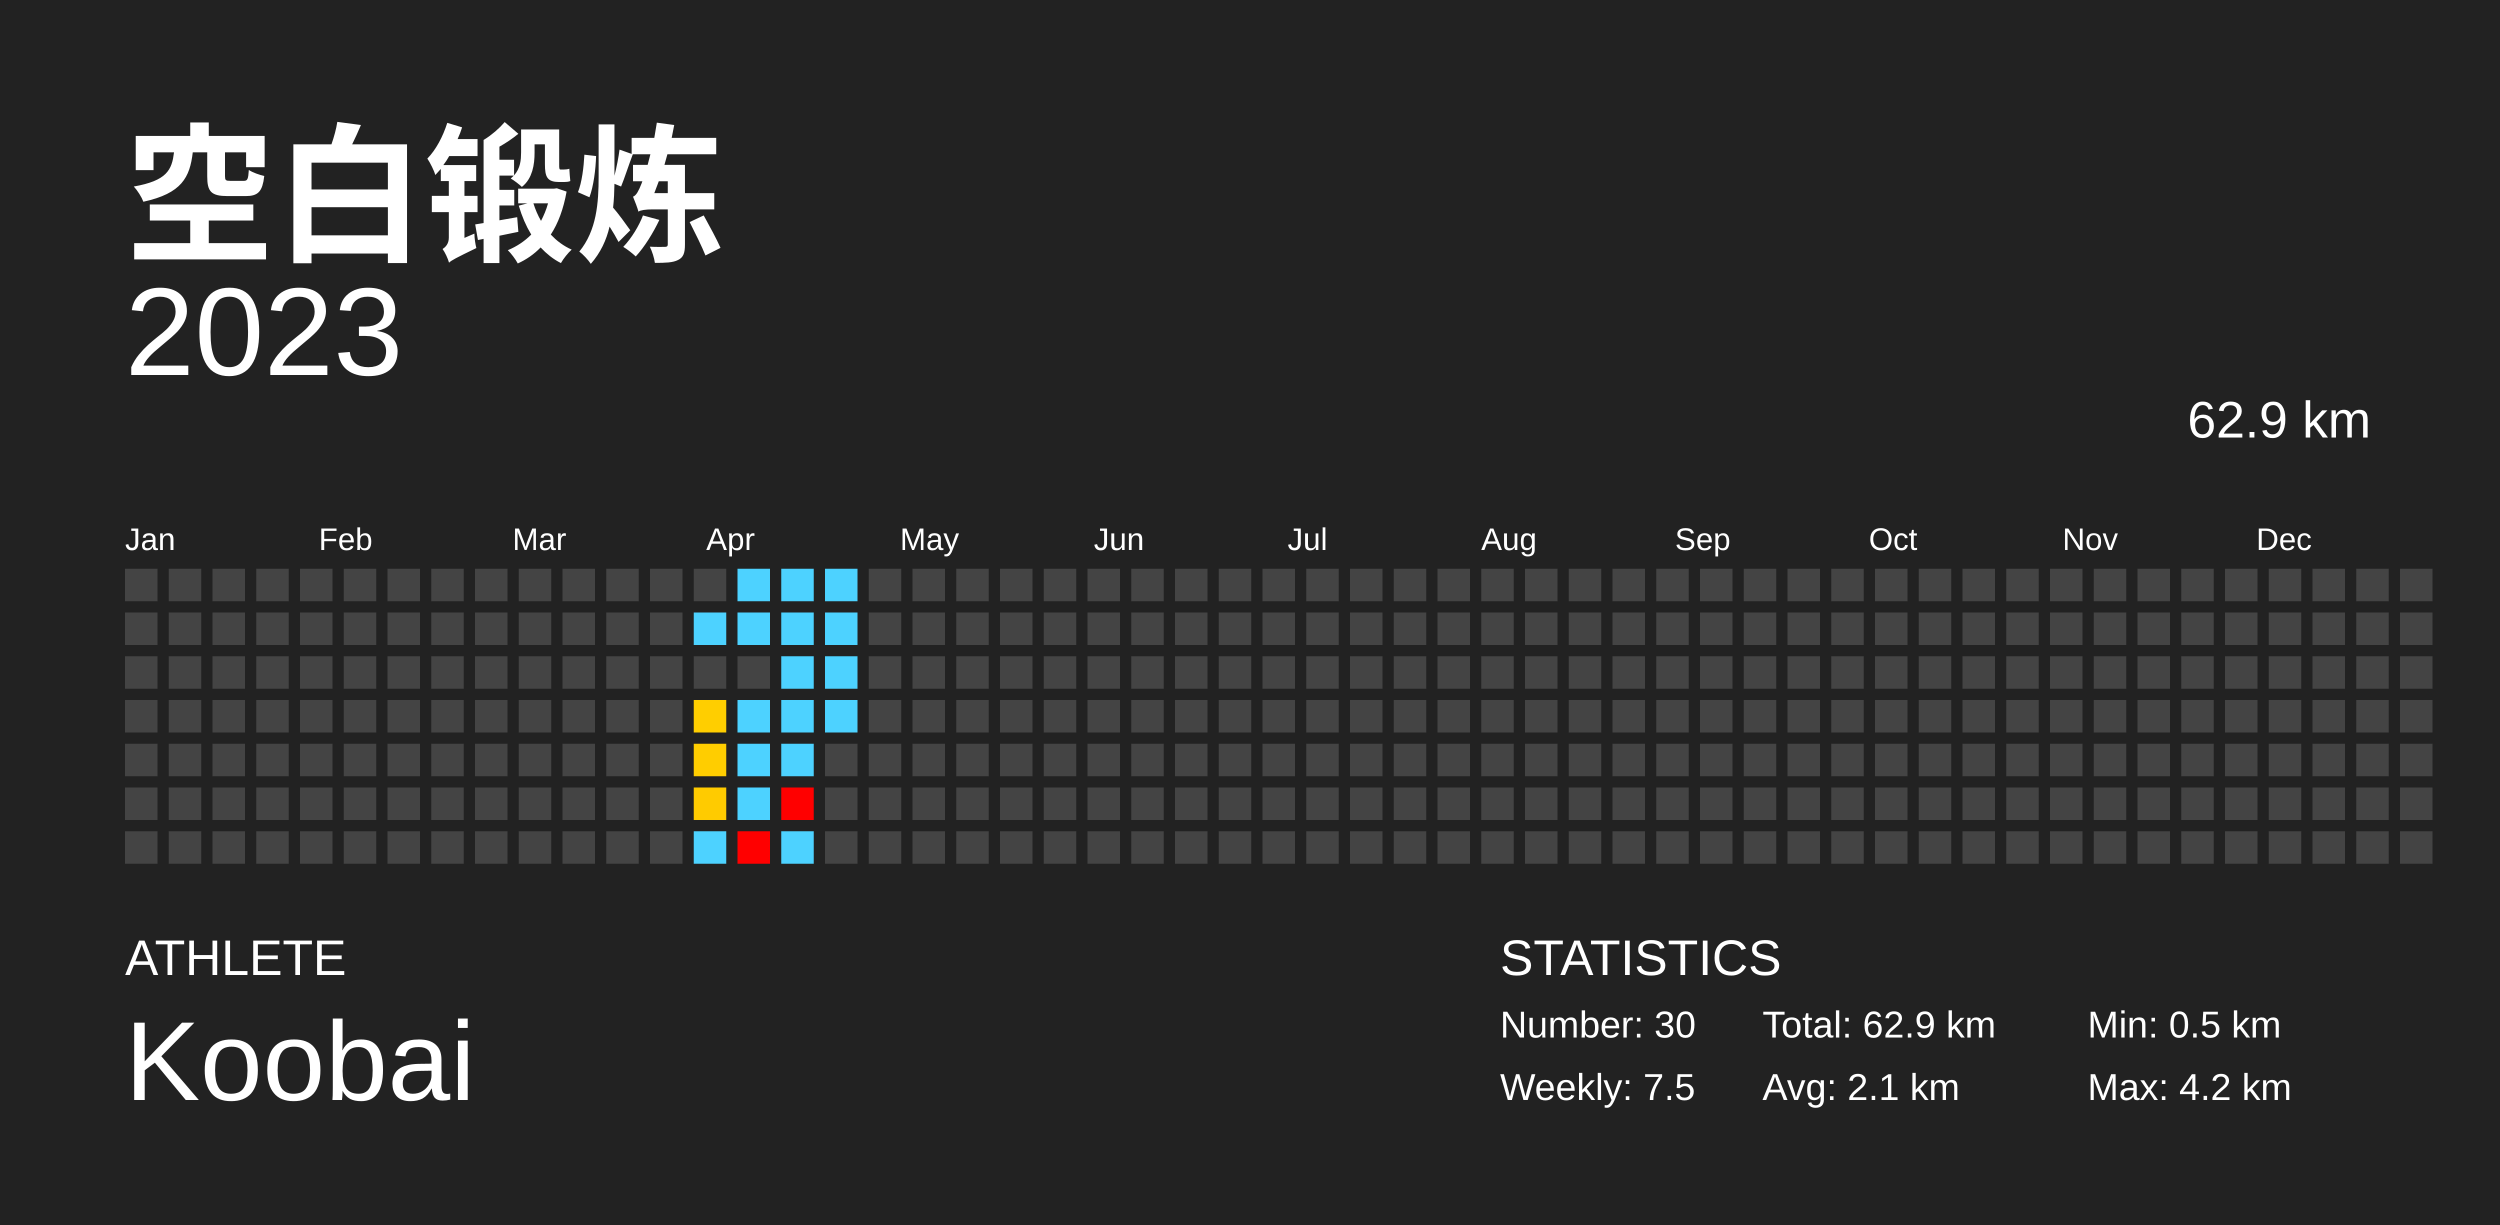
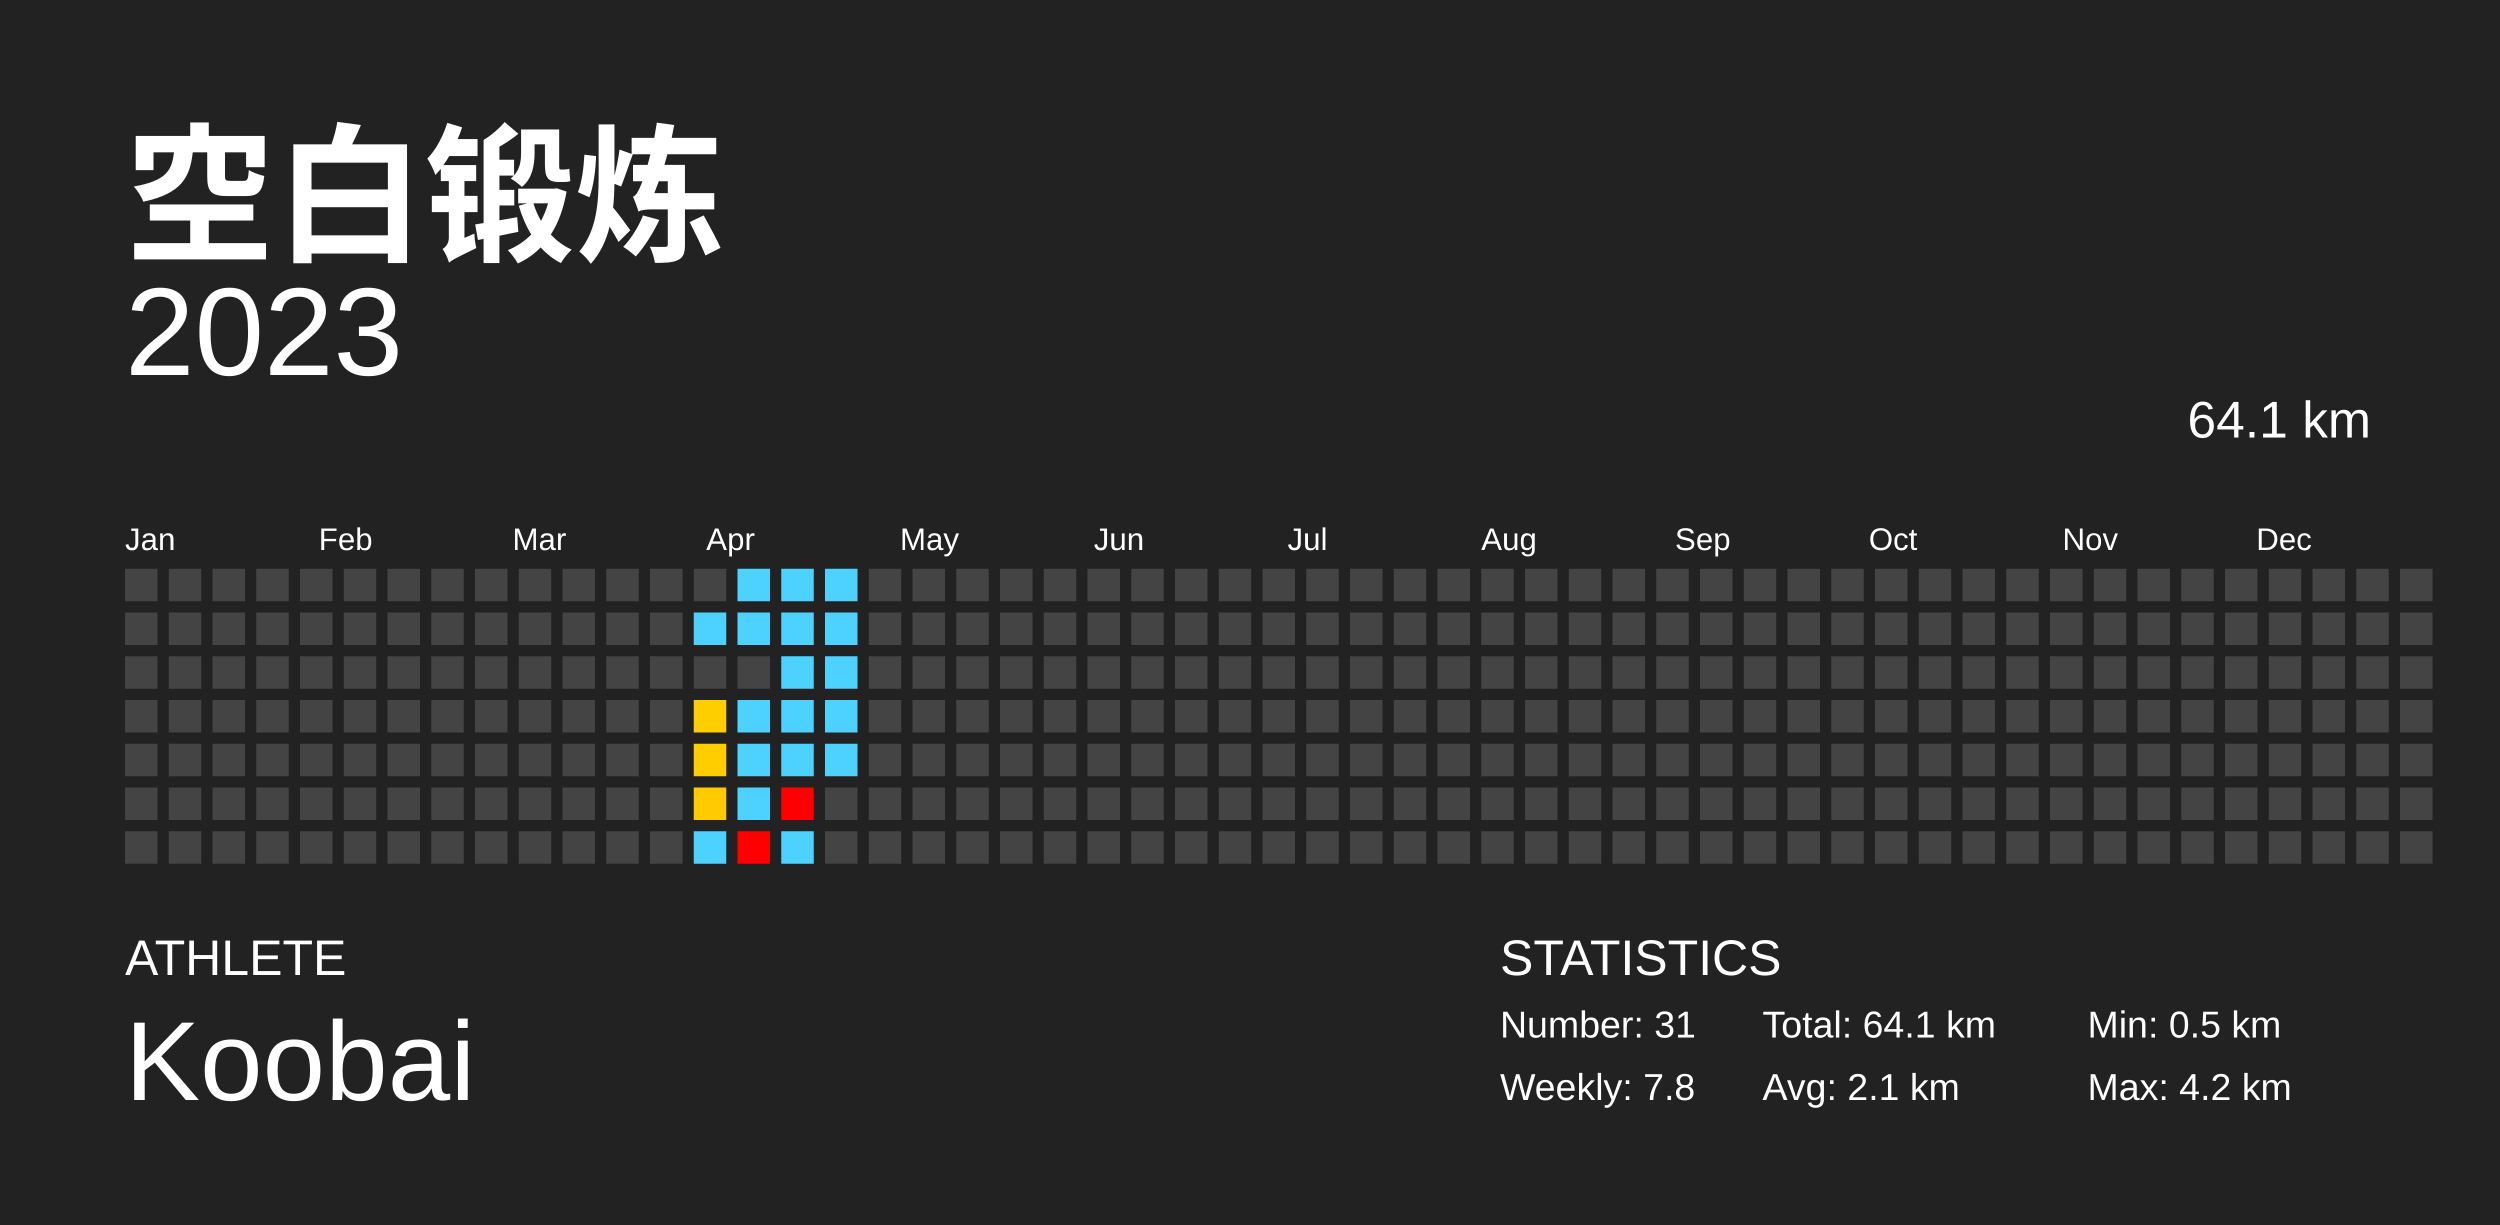
<svg xmlns="http://www.w3.org/2000/svg" baseProfile="full" height="98mm" version="1.1" viewBox="0,0,200,98" width="200mm">
  <defs />
  <rect fill="#222222" height="98" width="200" x="0" y="0" />
  <text fill="#FFFFFF" style="font-size:12px; font-family:Arial; font-weight:bold;" x="10" y="20">空白锻炼</text>
  <text fill="#FFFFFF" style="font-size:4px; font-family:Arial" x="10" y="78">ATHLETE</text>
  <text fill="#FFFFFF" style="font-size:9px; font-family:Arial" x="10" y="88">Koobai</text>
  <text fill="#FFFFFF" style="font-size:4px; font-family:Arial" x="120" y="78">STATISTICS</text>
-   <text fill="#FFFFFF" style="font-size:3px; font-family:Arial" x="120" y="83">Number: 30</text>
-   <text fill="#FFFFFF" style="font-size:3px; font-family:Arial" x="120" y="88">Weekly: 7.5</text>
-   <text fill="#FFFFFF" style="font-size:3px; font-family:Arial" x="141" y="83">Total: 62.9 km</text>
+   <text fill="#FFFFFF" style="font-size:3px; font-family:Arial" x="120" y="83">Number: 31</text>
+   <text fill="#FFFFFF" style="font-size:3px; font-family:Arial" x="120" y="88">Weekly: 7.8</text>
+   <text fill="#FFFFFF" style="font-size:3px; font-family:Arial" x="141" y="83">Total: 64.1 km</text>
  <text fill="#FFFFFF" style="font-size:3px; font-family:Arial" x="141" y="88">Avg: 2.1 km</text>
  <text fill="#FFFFFF" style="font-size:3px; font-family:Arial" x="167" y="83">Min: 0.5 km</text>
  <text fill="#FFFFFF" style="font-size:3px; font-family:Arial" x="167" y="88">Max: 4.2 km</text>
  <text alignment-baseline="hanging" fill="#FFFFFF" style="font-size:10.0px; font-family:Arial;" x="10" y="30">2023</text>
-   <text alignment-baseline="hanging" fill="#FFFFFF" style="font-size:4.125px; font-family:Arial;" x="175" y="35">62.9 km</text>
+   <text alignment-baseline="hanging" fill="#FFFFFF" style="font-size:4.125px; font-family:Arial;" x="175" y="35">64.1 km</text>
  <text fill="#FFFFFF" style="font-size:2.5px; font-family:Arial" x="10.0" y="44">Jan</text>
  <text fill="#FFFFFF" style="font-size:2.5px; font-family:Arial" x="25.5" y="44">Feb</text>
  <text fill="#FFFFFF" style="font-size:2.5px; font-family:Arial" x="41.0" y="44">Mar</text>
  <text fill="#FFFFFF" style="font-size:2.5px; font-family:Arial" x="56.5" y="44">Apr</text>
  <text fill="#FFFFFF" style="font-size:2.5px; font-family:Arial" x="72.0" y="44">May</text>
  <text fill="#FFFFFF" style="font-size:2.5px; font-family:Arial" x="87.5" y="44">Jun</text>
  <text fill="#FFFFFF" style="font-size:2.5px; font-family:Arial" x="103.0" y="44">Jul</text>
  <text fill="#FFFFFF" style="font-size:2.5px; font-family:Arial" x="118.5" y="44">Aug</text>
  <text fill="#FFFFFF" style="font-size:2.5px; font-family:Arial" x="134.0" y="44">Sep</text>
  <text fill="#FFFFFF" style="font-size:2.5px; font-family:Arial" x="149.5" y="44">Oct</text>
  <text fill="#FFFFFF" style="font-size:2.5px; font-family:Arial" x="165.0" y="44">Nov</text>
  <text fill="#FFFFFF" style="font-size:2.5px; font-family:Arial" x="180.5" y="44">Dec</text>
  <rect fill="#444444" height="2.6" width="2.6" x="10.0" y="45.5" />
  <rect fill="#444444" height="2.6" width="2.6" x="10.0" y="49.0" />
  <rect fill="#444444" height="2.6" width="2.6" x="10.0" y="52.5" />
  <rect fill="#444444" height="2.6" width="2.6" x="10.0" y="56.0" />
  <rect fill="#444444" height="2.6" width="2.6" x="10.0" y="59.5" />
  <rect fill="#444444" height="2.6" width="2.6" x="10.0" y="63.0" />
  <rect fill="#444444" height="2.6" width="2.6" x="10.0" y="66.5" />
  <rect fill="#444444" height="2.6" width="2.6" x="13.5" y="45.5" />
  <rect fill="#444444" height="2.6" width="2.6" x="13.5" y="49.0" />
  <rect fill="#444444" height="2.6" width="2.6" x="13.5" y="52.5" />
  <rect fill="#444444" height="2.6" width="2.6" x="13.5" y="56.0" />
  <rect fill="#444444" height="2.6" width="2.6" x="13.5" y="59.5" />
  <rect fill="#444444" height="2.6" width="2.6" x="13.5" y="63.0" />
  <rect fill="#444444" height="2.6" width="2.6" x="13.5" y="66.5" />
  <rect fill="#444444" height="2.6" width="2.6" x="17.0" y="45.5" />
  <rect fill="#444444" height="2.6" width="2.6" x="17.0" y="49.0" />
  <rect fill="#444444" height="2.6" width="2.6" x="17.0" y="52.5" />
  <rect fill="#444444" height="2.6" width="2.6" x="17.0" y="56.0" />
  <rect fill="#444444" height="2.6" width="2.6" x="17.0" y="59.5" />
  <rect fill="#444444" height="2.6" width="2.6" x="17.0" y="63.0" />
  <rect fill="#444444" height="2.6" width="2.6" x="17.0" y="66.5" />
  <rect fill="#444444" height="2.6" width="2.6" x="20.5" y="45.5" />
  <rect fill="#444444" height="2.6" width="2.6" x="20.5" y="49.0" />
  <rect fill="#444444" height="2.6" width="2.6" x="20.5" y="52.5" />
  <rect fill="#444444" height="2.6" width="2.6" x="20.5" y="56.0" />
  <rect fill="#444444" height="2.6" width="2.6" x="20.5" y="59.5" />
  <rect fill="#444444" height="2.6" width="2.6" x="20.5" y="63.0" />
  <rect fill="#444444" height="2.6" width="2.6" x="20.5" y="66.5" />
  <rect fill="#444444" height="2.6" width="2.6" x="24.0" y="45.5" />
  <rect fill="#444444" height="2.6" width="2.6" x="24.0" y="49.0" />
  <rect fill="#444444" height="2.6" width="2.6" x="24.0" y="52.5" />
  <rect fill="#444444" height="2.6" width="2.6" x="24.0" y="56.0" />
  <rect fill="#444444" height="2.6" width="2.6" x="24.0" y="59.5" />
  <rect fill="#444444" height="2.6" width="2.6" x="24.0" y="63.0" />
  <rect fill="#444444" height="2.6" width="2.6" x="24.0" y="66.5" />
  <rect fill="#444444" height="2.6" width="2.6" x="27.5" y="45.5" />
  <rect fill="#444444" height="2.6" width="2.6" x="27.5" y="49.0" />
  <rect fill="#444444" height="2.6" width="2.6" x="27.5" y="52.5" />
  <rect fill="#444444" height="2.6" width="2.6" x="27.5" y="56.0" />
  <rect fill="#444444" height="2.6" width="2.6" x="27.5" y="59.5" />
  <rect fill="#444444" height="2.6" width="2.6" x="27.5" y="63.0" />
  <rect fill="#444444" height="2.6" width="2.6" x="27.5" y="66.5" />
  <rect fill="#444444" height="2.6" width="2.6" x="31.0" y="45.5" />
  <rect fill="#444444" height="2.6" width="2.6" x="31.0" y="49.0" />
  <rect fill="#444444" height="2.6" width="2.6" x="31.0" y="52.5" />
  <rect fill="#444444" height="2.6" width="2.6" x="31.0" y="56.0" />
  <rect fill="#444444" height="2.6" width="2.6" x="31.0" y="59.5" />
  <rect fill="#444444" height="2.6" width="2.6" x="31.0" y="63.0" />
  <rect fill="#444444" height="2.6" width="2.6" x="31.0" y="66.5" />
  <rect fill="#444444" height="2.6" width="2.6" x="34.5" y="45.5" />
  <rect fill="#444444" height="2.6" width="2.6" x="34.5" y="49.0" />
  <rect fill="#444444" height="2.6" width="2.6" x="34.5" y="52.5" />
  <rect fill="#444444" height="2.6" width="2.6" x="34.5" y="56.0" />
  <rect fill="#444444" height="2.6" width="2.6" x="34.5" y="59.5" />
  <rect fill="#444444" height="2.6" width="2.6" x="34.5" y="63.0" />
  <rect fill="#444444" height="2.6" width="2.6" x="34.5" y="66.5" />
  <rect fill="#444444" height="2.6" width="2.6" x="38.0" y="45.5" />
  <rect fill="#444444" height="2.6" width="2.6" x="38.0" y="49.0" />
  <rect fill="#444444" height="2.6" width="2.6" x="38.0" y="52.5" />
  <rect fill="#444444" height="2.6" width="2.6" x="38.0" y="56.0" />
  <rect fill="#444444" height="2.6" width="2.6" x="38.0" y="59.5" />
  <rect fill="#444444" height="2.6" width="2.6" x="38.0" y="63.0" />
  <rect fill="#444444" height="2.6" width="2.6" x="38.0" y="66.5" />
  <rect fill="#444444" height="2.6" width="2.6" x="41.5" y="45.5" />
  <rect fill="#444444" height="2.6" width="2.6" x="41.5" y="49.0" />
  <rect fill="#444444" height="2.6" width="2.6" x="41.5" y="52.5" />
  <rect fill="#444444" height="2.6" width="2.6" x="41.5" y="56.0" />
  <rect fill="#444444" height="2.6" width="2.6" x="41.5" y="59.5" />
  <rect fill="#444444" height="2.6" width="2.6" x="41.5" y="63.0" />
  <rect fill="#444444" height="2.6" width="2.6" x="41.5" y="66.5" />
  <rect fill="#444444" height="2.6" width="2.6" x="45.0" y="45.5" />
  <rect fill="#444444" height="2.6" width="2.6" x="45.0" y="49.0" />
  <rect fill="#444444" height="2.6" width="2.6" x="45.0" y="52.5" />
  <rect fill="#444444" height="2.6" width="2.6" x="45.0" y="56.0" />
  <rect fill="#444444" height="2.6" width="2.6" x="45.0" y="59.5" />
  <rect fill="#444444" height="2.6" width="2.6" x="45.0" y="63.0" />
  <rect fill="#444444" height="2.6" width="2.6" x="45.0" y="66.5" />
  <rect fill="#444444" height="2.6" width="2.6" x="48.5" y="45.5" />
  <rect fill="#444444" height="2.6" width="2.6" x="48.5" y="49.0" />
  <rect fill="#444444" height="2.6" width="2.6" x="48.5" y="52.5" />
  <rect fill="#444444" height="2.6" width="2.6" x="48.5" y="56.0" />
  <rect fill="#444444" height="2.6" width="2.6" x="48.5" y="59.5" />
  <rect fill="#444444" height="2.6" width="2.6" x="48.5" y="63.0" />
  <rect fill="#444444" height="2.6" width="2.6" x="48.5" y="66.5" />
  <rect fill="#444444" height="2.6" width="2.6" x="52.0" y="45.5" />
  <rect fill="#444444" height="2.6" width="2.6" x="52.0" y="49.0" />
  <rect fill="#444444" height="2.6" width="2.6" x="52.0" y="52.5" />
  <rect fill="#444444" height="2.6" width="2.6" x="52.0" y="56.0" />
  <rect fill="#444444" height="2.6" width="2.6" x="52.0" y="59.5" />
  <rect fill="#444444" height="2.6" width="2.6" x="52.0" y="63.0" />
  <rect fill="#444444" height="2.6" width="2.6" x="52.0" y="66.5" />
  <rect fill="#444444" height="2.6" width="2.6" x="55.5" y="45.5" />
  <rect fill="#4dd2ff" height="2.6" width="2.6" x="55.5" y="49.0" />
  <rect fill="#444444" height="2.6" width="2.6" x="55.5" y="52.5" />
  <rect fill="#ffce00" height="2.6" width="2.6" x="55.5" y="56.0" />
  <rect fill="#ffcd00" height="2.6" width="2.6" x="55.5" y="59.5" />
  <rect fill="#ffcb00" height="2.6" width="2.6" x="55.5" y="63.0" />
  <rect fill="#4dd2ff" height="2.6" width="2.6" x="55.5" y="66.5" />
  <rect fill="#4dd2ff" height="2.6" width="2.6" x="59.0" y="45.5" />
  <rect fill="#4dd2ff" height="2.6" width="2.6" x="59.0" y="49.0" />
  <rect fill="#444444" height="2.6" width="2.6" x="59.0" y="52.5" />
  <rect fill="#4dd2ff" height="2.6" width="2.6" x="59.0" y="56.0" />
  <rect fill="#4dd2ff" height="2.6" width="2.6" x="59.0" y="59.5" />
  <rect fill="#4dd2ff" height="2.6" width="2.6" x="59.0" y="63.0" />
  <rect fill="red" height="2.6" width="2.6" x="59.0" y="66.5" />
  <rect fill="#4dd2ff" height="2.6" width="2.6" x="62.5" y="45.5" />
  <rect fill="#4dd2ff" height="2.6" width="2.6" x="62.5" y="49.0" />
  <rect fill="#4dd2ff" height="2.6" width="2.6" x="62.5" y="52.5" />
  <rect fill="#4dd2ff" height="2.6" width="2.6" x="62.5" y="56.0" />
  <rect fill="#4dd2ff" height="2.6" width="2.6" x="62.5" y="59.5" />
  <rect fill="red" height="2.6" width="2.6" x="62.5" y="63.0" />
  <rect fill="#4dd2ff" height="2.6" width="2.6" x="62.5" y="66.5" />
  <rect fill="#4dd2ff" height="2.6" width="2.6" x="66.0" y="45.5" />
  <rect fill="#4dd2ff" height="2.6" width="2.6" x="66.0" y="49.0" />
  <rect fill="#4dd2ff" height="2.6" width="2.6" x="66.0" y="52.5" />
  <rect fill="#4dd2ff" height="2.6" width="2.6" x="66.0" y="56.0" />
-   <rect fill="#444444" height="2.6" width="2.6" x="66.0" y="59.5" />
+   <rect fill="#4dd2ff" height="2.6" width="2.6" x="66.0" y="59.5" />
  <rect fill="#444444" height="2.6" width="2.6" x="66.0" y="63.0" />
  <rect fill="#444444" height="2.6" width="2.6" x="66.0" y="66.5" />
  <rect fill="#444444" height="2.6" width="2.6" x="69.5" y="45.5" />
  <rect fill="#444444" height="2.6" width="2.6" x="69.5" y="49.0" />
  <rect fill="#444444" height="2.6" width="2.6" x="69.5" y="52.5" />
  <rect fill="#444444" height="2.6" width="2.6" x="69.5" y="56.0" />
  <rect fill="#444444" height="2.6" width="2.6" x="69.5" y="59.5" />
  <rect fill="#444444" height="2.6" width="2.6" x="69.5" y="63.0" />
  <rect fill="#444444" height="2.6" width="2.6" x="69.5" y="66.5" />
  <rect fill="#444444" height="2.6" width="2.6" x="73.0" y="45.5" />
  <rect fill="#444444" height="2.6" width="2.6" x="73.0" y="49.0" />
  <rect fill="#444444" height="2.6" width="2.6" x="73.0" y="52.5" />
  <rect fill="#444444" height="2.6" width="2.6" x="73.0" y="56.0" />
  <rect fill="#444444" height="2.6" width="2.6" x="73.0" y="59.5" />
  <rect fill="#444444" height="2.6" width="2.6" x="73.0" y="63.0" />
  <rect fill="#444444" height="2.6" width="2.6" x="73.0" y="66.5" />
  <rect fill="#444444" height="2.6" width="2.6" x="76.5" y="45.5" />
  <rect fill="#444444" height="2.6" width="2.6" x="76.5" y="49.0" />
  <rect fill="#444444" height="2.6" width="2.6" x="76.5" y="52.5" />
  <rect fill="#444444" height="2.6" width="2.6" x="76.5" y="56.0" />
  <rect fill="#444444" height="2.6" width="2.6" x="76.5" y="59.5" />
  <rect fill="#444444" height="2.6" width="2.6" x="76.5" y="63.0" />
  <rect fill="#444444" height="2.6" width="2.6" x="76.5" y="66.5" />
  <rect fill="#444444" height="2.6" width="2.6" x="80.0" y="45.5" />
  <rect fill="#444444" height="2.6" width="2.6" x="80.0" y="49.0" />
  <rect fill="#444444" height="2.6" width="2.6" x="80.0" y="52.5" />
  <rect fill="#444444" height="2.6" width="2.6" x="80.0" y="56.0" />
  <rect fill="#444444" height="2.6" width="2.6" x="80.0" y="59.5" />
  <rect fill="#444444" height="2.6" width="2.6" x="80.0" y="63.0" />
  <rect fill="#444444" height="2.6" width="2.6" x="80.0" y="66.5" />
  <rect fill="#444444" height="2.6" width="2.6" x="83.5" y="45.5" />
  <rect fill="#444444" height="2.6" width="2.6" x="83.5" y="49.0" />
  <rect fill="#444444" height="2.6" width="2.6" x="83.5" y="52.5" />
  <rect fill="#444444" height="2.6" width="2.6" x="83.5" y="56.0" />
  <rect fill="#444444" height="2.6" width="2.6" x="83.5" y="59.5" />
  <rect fill="#444444" height="2.6" width="2.6" x="83.5" y="63.0" />
  <rect fill="#444444" height="2.6" width="2.6" x="83.5" y="66.5" />
  <rect fill="#444444" height="2.6" width="2.6" x="87.0" y="45.5" />
  <rect fill="#444444" height="2.6" width="2.6" x="87.0" y="49.0" />
  <rect fill="#444444" height="2.6" width="2.6" x="87.0" y="52.5" />
  <rect fill="#444444" height="2.6" width="2.6" x="87.0" y="56.0" />
  <rect fill="#444444" height="2.6" width="2.6" x="87.0" y="59.5" />
  <rect fill="#444444" height="2.6" width="2.6" x="87.0" y="63.0" />
  <rect fill="#444444" height="2.6" width="2.6" x="87.0" y="66.5" />
  <rect fill="#444444" height="2.6" width="2.6" x="90.5" y="45.5" />
  <rect fill="#444444" height="2.6" width="2.6" x="90.5" y="49.0" />
  <rect fill="#444444" height="2.6" width="2.6" x="90.5" y="52.5" />
  <rect fill="#444444" height="2.6" width="2.6" x="90.5" y="56.0" />
  <rect fill="#444444" height="2.6" width="2.6" x="90.5" y="59.5" />
  <rect fill="#444444" height="2.6" width="2.6" x="90.5" y="63.0" />
  <rect fill="#444444" height="2.6" width="2.6" x="90.5" y="66.5" />
  <rect fill="#444444" height="2.6" width="2.6" x="94.0" y="45.5" />
  <rect fill="#444444" height="2.6" width="2.6" x="94.0" y="49.0" />
  <rect fill="#444444" height="2.6" width="2.6" x="94.0" y="52.5" />
  <rect fill="#444444" height="2.6" width="2.6" x="94.0" y="56.0" />
  <rect fill="#444444" height="2.6" width="2.6" x="94.0" y="59.5" />
  <rect fill="#444444" height="2.6" width="2.6" x="94.0" y="63.0" />
  <rect fill="#444444" height="2.6" width="2.6" x="94.0" y="66.5" />
  <rect fill="#444444" height="2.6" width="2.6" x="97.5" y="45.5" />
  <rect fill="#444444" height="2.6" width="2.6" x="97.5" y="49.0" />
  <rect fill="#444444" height="2.6" width="2.6" x="97.5" y="52.5" />
  <rect fill="#444444" height="2.6" width="2.6" x="97.5" y="56.0" />
  <rect fill="#444444" height="2.6" width="2.6" x="97.5" y="59.5" />
  <rect fill="#444444" height="2.6" width="2.6" x="97.5" y="63.0" />
  <rect fill="#444444" height="2.6" width="2.6" x="97.5" y="66.5" />
  <rect fill="#444444" height="2.6" width="2.6" x="101.0" y="45.5" />
  <rect fill="#444444" height="2.6" width="2.6" x="101.0" y="49.0" />
  <rect fill="#444444" height="2.6" width="2.6" x="101.0" y="52.5" />
  <rect fill="#444444" height="2.6" width="2.6" x="101.0" y="56.0" />
  <rect fill="#444444" height="2.6" width="2.6" x="101.0" y="59.5" />
  <rect fill="#444444" height="2.6" width="2.6" x="101.0" y="63.0" />
  <rect fill="#444444" height="2.6" width="2.6" x="101.0" y="66.5" />
  <rect fill="#444444" height="2.6" width="2.6" x="104.5" y="45.5" />
  <rect fill="#444444" height="2.6" width="2.6" x="104.5" y="49.0" />
  <rect fill="#444444" height="2.6" width="2.6" x="104.5" y="52.5" />
  <rect fill="#444444" height="2.6" width="2.6" x="104.5" y="56.0" />
  <rect fill="#444444" height="2.6" width="2.6" x="104.5" y="59.5" />
  <rect fill="#444444" height="2.6" width="2.6" x="104.5" y="63.0" />
  <rect fill="#444444" height="2.6" width="2.6" x="104.5" y="66.5" />
  <rect fill="#444444" height="2.6" width="2.6" x="108.0" y="45.5" />
  <rect fill="#444444" height="2.6" width="2.6" x="108.0" y="49.0" />
  <rect fill="#444444" height="2.6" width="2.6" x="108.0" y="52.5" />
  <rect fill="#444444" height="2.6" width="2.6" x="108.0" y="56.0" />
  <rect fill="#444444" height="2.6" width="2.6" x="108.0" y="59.5" />
  <rect fill="#444444" height="2.6" width="2.6" x="108.0" y="63.0" />
  <rect fill="#444444" height="2.6" width="2.6" x="108.0" y="66.5" />
  <rect fill="#444444" height="2.6" width="2.6" x="111.5" y="45.5" />
  <rect fill="#444444" height="2.6" width="2.6" x="111.5" y="49.0" />
  <rect fill="#444444" height="2.6" width="2.6" x="111.5" y="52.5" />
  <rect fill="#444444" height="2.6" width="2.6" x="111.5" y="56.0" />
  <rect fill="#444444" height="2.6" width="2.6" x="111.5" y="59.5" />
  <rect fill="#444444" height="2.6" width="2.6" x="111.5" y="63.0" />
  <rect fill="#444444" height="2.6" width="2.6" x="111.5" y="66.5" />
  <rect fill="#444444" height="2.6" width="2.6" x="115.0" y="45.5" />
  <rect fill="#444444" height="2.6" width="2.6" x="115.0" y="49.0" />
  <rect fill="#444444" height="2.6" width="2.6" x="115.0" y="52.5" />
  <rect fill="#444444" height="2.6" width="2.6" x="115.0" y="56.0" />
  <rect fill="#444444" height="2.6" width="2.6" x="115.0" y="59.5" />
  <rect fill="#444444" height="2.6" width="2.6" x="115.0" y="63.0" />
  <rect fill="#444444" height="2.6" width="2.6" x="115.0" y="66.5" />
  <rect fill="#444444" height="2.6" width="2.6" x="118.5" y="45.5" />
  <rect fill="#444444" height="2.6" width="2.6" x="118.5" y="49.0" />
  <rect fill="#444444" height="2.6" width="2.6" x="118.5" y="52.5" />
  <rect fill="#444444" height="2.6" width="2.6" x="118.5" y="56.0" />
  <rect fill="#444444" height="2.6" width="2.6" x="118.5" y="59.5" />
  <rect fill="#444444" height="2.6" width="2.6" x="118.5" y="63.0" />
  <rect fill="#444444" height="2.6" width="2.6" x="118.5" y="66.5" />
  <rect fill="#444444" height="2.6" width="2.6" x="122.0" y="45.5" />
  <rect fill="#444444" height="2.6" width="2.6" x="122.0" y="49.0" />
  <rect fill="#444444" height="2.6" width="2.6" x="122.0" y="52.5" />
  <rect fill="#444444" height="2.6" width="2.6" x="122.0" y="56.0" />
  <rect fill="#444444" height="2.6" width="2.6" x="122.0" y="59.5" />
  <rect fill="#444444" height="2.6" width="2.6" x="122.0" y="63.0" />
  <rect fill="#444444" height="2.6" width="2.6" x="122.0" y="66.5" />
  <rect fill="#444444" height="2.6" width="2.6" x="125.5" y="45.5" />
  <rect fill="#444444" height="2.6" width="2.6" x="125.5" y="49.0" />
  <rect fill="#444444" height="2.6" width="2.6" x="125.5" y="52.5" />
  <rect fill="#444444" height="2.6" width="2.6" x="125.5" y="56.0" />
  <rect fill="#444444" height="2.6" width="2.6" x="125.5" y="59.5" />
  <rect fill="#444444" height="2.6" width="2.6" x="125.5" y="63.0" />
  <rect fill="#444444" height="2.6" width="2.6" x="125.5" y="66.5" />
  <rect fill="#444444" height="2.6" width="2.6" x="129.0" y="45.5" />
  <rect fill="#444444" height="2.6" width="2.6" x="129.0" y="49.0" />
  <rect fill="#444444" height="2.6" width="2.6" x="129.0" y="52.5" />
  <rect fill="#444444" height="2.6" width="2.6" x="129.0" y="56.0" />
  <rect fill="#444444" height="2.6" width="2.6" x="129.0" y="59.5" />
  <rect fill="#444444" height="2.6" width="2.6" x="129.0" y="63.0" />
  <rect fill="#444444" height="2.6" width="2.6" x="129.0" y="66.5" />
  <rect fill="#444444" height="2.6" width="2.6" x="132.5" y="45.5" />
  <rect fill="#444444" height="2.6" width="2.6" x="132.5" y="49.0" />
  <rect fill="#444444" height="2.6" width="2.6" x="132.5" y="52.5" />
  <rect fill="#444444" height="2.6" width="2.6" x="132.5" y="56.0" />
  <rect fill="#444444" height="2.6" width="2.6" x="132.5" y="59.5" />
  <rect fill="#444444" height="2.6" width="2.6" x="132.5" y="63.0" />
  <rect fill="#444444" height="2.6" width="2.6" x="132.5" y="66.5" />
  <rect fill="#444444" height="2.6" width="2.6" x="136.0" y="45.5" />
  <rect fill="#444444" height="2.6" width="2.6" x="136.0" y="49.0" />
  <rect fill="#444444" height="2.6" width="2.6" x="136.0" y="52.5" />
  <rect fill="#444444" height="2.6" width="2.6" x="136.0" y="56.0" />
  <rect fill="#444444" height="2.6" width="2.6" x="136.0" y="59.5" />
  <rect fill="#444444" height="2.6" width="2.6" x="136.0" y="63.0" />
  <rect fill="#444444" height="2.6" width="2.6" x="136.0" y="66.5" />
  <rect fill="#444444" height="2.6" width="2.6" x="139.5" y="45.5" />
  <rect fill="#444444" height="2.6" width="2.6" x="139.5" y="49.0" />
  <rect fill="#444444" height="2.6" width="2.6" x="139.5" y="52.5" />
  <rect fill="#444444" height="2.6" width="2.6" x="139.5" y="56.0" />
  <rect fill="#444444" height="2.6" width="2.6" x="139.5" y="59.5" />
  <rect fill="#444444" height="2.6" width="2.6" x="139.5" y="63.0" />
  <rect fill="#444444" height="2.6" width="2.6" x="139.5" y="66.5" />
  <rect fill="#444444" height="2.6" width="2.6" x="143.0" y="45.5" />
  <rect fill="#444444" height="2.6" width="2.6" x="143.0" y="49.0" />
  <rect fill="#444444" height="2.6" width="2.6" x="143.0" y="52.5" />
  <rect fill="#444444" height="2.6" width="2.6" x="143.0" y="56.0" />
  <rect fill="#444444" height="2.6" width="2.6" x="143.0" y="59.5" />
  <rect fill="#444444" height="2.6" width="2.6" x="143.0" y="63.0" />
  <rect fill="#444444" height="2.6" width="2.6" x="143.0" y="66.5" />
  <rect fill="#444444" height="2.6" width="2.6" x="146.5" y="45.5" />
  <rect fill="#444444" height="2.6" width="2.6" x="146.5" y="49.0" />
  <rect fill="#444444" height="2.6" width="2.6" x="146.5" y="52.5" />
  <rect fill="#444444" height="2.6" width="2.6" x="146.5" y="56.0" />
  <rect fill="#444444" height="2.6" width="2.6" x="146.5" y="59.5" />
  <rect fill="#444444" height="2.6" width="2.6" x="146.5" y="63.0" />
  <rect fill="#444444" height="2.6" width="2.6" x="146.5" y="66.5" />
  <rect fill="#444444" height="2.6" width="2.6" x="150.0" y="45.5" />
  <rect fill="#444444" height="2.6" width="2.6" x="150.0" y="49.0" />
  <rect fill="#444444" height="2.6" width="2.6" x="150.0" y="52.5" />
  <rect fill="#444444" height="2.6" width="2.6" x="150.0" y="56.0" />
  <rect fill="#444444" height="2.6" width="2.6" x="150.0" y="59.5" />
  <rect fill="#444444" height="2.6" width="2.6" x="150.0" y="63.0" />
  <rect fill="#444444" height="2.6" width="2.6" x="150.0" y="66.5" />
  <rect fill="#444444" height="2.6" width="2.6" x="153.5" y="45.5" />
  <rect fill="#444444" height="2.6" width="2.6" x="153.5" y="49.0" />
  <rect fill="#444444" height="2.6" width="2.6" x="153.5" y="52.5" />
  <rect fill="#444444" height="2.6" width="2.6" x="153.5" y="56.0" />
  <rect fill="#444444" height="2.6" width="2.6" x="153.5" y="59.5" />
  <rect fill="#444444" height="2.6" width="2.6" x="153.5" y="63.0" />
  <rect fill="#444444" height="2.6" width="2.6" x="153.5" y="66.5" />
  <rect fill="#444444" height="2.6" width="2.6" x="157.0" y="45.5" />
  <rect fill="#444444" height="2.6" width="2.6" x="157.0" y="49.0" />
  <rect fill="#444444" height="2.6" width="2.6" x="157.0" y="52.5" />
  <rect fill="#444444" height="2.6" width="2.6" x="157.0" y="56.0" />
  <rect fill="#444444" height="2.6" width="2.6" x="157.0" y="59.5" />
  <rect fill="#444444" height="2.6" width="2.6" x="157.0" y="63.0" />
  <rect fill="#444444" height="2.6" width="2.6" x="157.0" y="66.5" />
  <rect fill="#444444" height="2.6" width="2.6" x="160.5" y="45.5" />
  <rect fill="#444444" height="2.6" width="2.6" x="160.5" y="49.0" />
  <rect fill="#444444" height="2.6" width="2.6" x="160.5" y="52.5" />
  <rect fill="#444444" height="2.6" width="2.6" x="160.5" y="56.0" />
  <rect fill="#444444" height="2.6" width="2.6" x="160.5" y="59.5" />
  <rect fill="#444444" height="2.6" width="2.6" x="160.5" y="63.0" />
  <rect fill="#444444" height="2.6" width="2.6" x="160.5" y="66.5" />
  <rect fill="#444444" height="2.6" width="2.6" x="164.0" y="45.5" />
  <rect fill="#444444" height="2.6" width="2.6" x="164.0" y="49.0" />
  <rect fill="#444444" height="2.6" width="2.6" x="164.0" y="52.5" />
  <rect fill="#444444" height="2.6" width="2.6" x="164.0" y="56.0" />
  <rect fill="#444444" height="2.6" width="2.6" x="164.0" y="59.5" />
  <rect fill="#444444" height="2.6" width="2.6" x="164.0" y="63.0" />
  <rect fill="#444444" height="2.6" width="2.6" x="164.0" y="66.5" />
  <rect fill="#444444" height="2.6" width="2.6" x="167.5" y="45.5" />
  <rect fill="#444444" height="2.6" width="2.6" x="167.5" y="49.0" />
  <rect fill="#444444" height="2.6" width="2.6" x="167.5" y="52.5" />
  <rect fill="#444444" height="2.6" width="2.6" x="167.5" y="56.0" />
  <rect fill="#444444" height="2.6" width="2.6" x="167.5" y="59.5" />
  <rect fill="#444444" height="2.6" width="2.6" x="167.5" y="63.0" />
  <rect fill="#444444" height="2.6" width="2.6" x="167.5" y="66.5" />
  <rect fill="#444444" height="2.6" width="2.6" x="171.0" y="45.5" />
  <rect fill="#444444" height="2.6" width="2.6" x="171.0" y="49.0" />
  <rect fill="#444444" height="2.6" width="2.6" x="171.0" y="52.5" />
  <rect fill="#444444" height="2.6" width="2.6" x="171.0" y="56.0" />
  <rect fill="#444444" height="2.6" width="2.6" x="171.0" y="59.5" />
  <rect fill="#444444" height="2.6" width="2.6" x="171.0" y="63.0" />
  <rect fill="#444444" height="2.6" width="2.6" x="171.0" y="66.5" />
  <rect fill="#444444" height="2.6" width="2.6" x="174.5" y="45.5" />
  <rect fill="#444444" height="2.6" width="2.6" x="174.5" y="49.0" />
  <rect fill="#444444" height="2.6" width="2.6" x="174.5" y="52.5" />
  <rect fill="#444444" height="2.6" width="2.6" x="174.5" y="56.0" />
  <rect fill="#444444" height="2.6" width="2.6" x="174.5" y="59.5" />
  <rect fill="#444444" height="2.6" width="2.6" x="174.5" y="63.0" />
  <rect fill="#444444" height="2.6" width="2.6" x="174.5" y="66.5" />
  <rect fill="#444444" height="2.6" width="2.6" x="178.0" y="45.5" />
  <rect fill="#444444" height="2.6" width="2.6" x="178.0" y="49.0" />
  <rect fill="#444444" height="2.6" width="2.6" x="178.0" y="52.5" />
  <rect fill="#444444" height="2.6" width="2.6" x="178.0" y="56.0" />
  <rect fill="#444444" height="2.6" width="2.6" x="178.0" y="59.5" />
  <rect fill="#444444" height="2.6" width="2.6" x="178.0" y="63.0" />
  <rect fill="#444444" height="2.6" width="2.6" x="178.0" y="66.5" />
  <rect fill="#444444" height="2.6" width="2.6" x="181.5" y="45.5" />
  <rect fill="#444444" height="2.6" width="2.6" x="181.5" y="49.0" />
  <rect fill="#444444" height="2.6" width="2.6" x="181.5" y="52.5" />
  <rect fill="#444444" height="2.6" width="2.6" x="181.5" y="56.0" />
  <rect fill="#444444" height="2.6" width="2.6" x="181.5" y="59.5" />
  <rect fill="#444444" height="2.6" width="2.6" x="181.5" y="63.0" />
  <rect fill="#444444" height="2.6" width="2.6" x="181.5" y="66.5" />
  <rect fill="#444444" height="2.6" width="2.6" x="185.0" y="45.5" />
  <rect fill="#444444" height="2.6" width="2.6" x="185.0" y="49.0" />
  <rect fill="#444444" height="2.6" width="2.6" x="185.0" y="52.5" />
  <rect fill="#444444" height="2.6" width="2.6" x="185.0" y="56.0" />
  <rect fill="#444444" height="2.6" width="2.6" x="185.0" y="59.5" />
  <rect fill="#444444" height="2.6" width="2.6" x="185.0" y="63.0" />
  <rect fill="#444444" height="2.6" width="2.6" x="185.0" y="66.5" />
  <rect fill="#444444" height="2.6" width="2.6" x="188.5" y="45.5" />
  <rect fill="#444444" height="2.6" width="2.6" x="188.5" y="49.0" />
  <rect fill="#444444" height="2.6" width="2.6" x="188.5" y="52.5" />
  <rect fill="#444444" height="2.6" width="2.6" x="188.5" y="56.0" />
  <rect fill="#444444" height="2.6" width="2.6" x="188.5" y="59.5" />
  <rect fill="#444444" height="2.6" width="2.6" x="188.5" y="63.0" />
  <rect fill="#444444" height="2.6" width="2.6" x="188.5" y="66.5" />
  <rect fill="#444444" height="2.6" width="2.6" x="192.0" y="45.5" />
  <rect fill="#444444" height="2.6" width="2.6" x="192.0" y="49.0" />
  <rect fill="#444444" height="2.6" width="2.6" x="192.0" y="52.5" />
  <rect fill="#444444" height="2.6" width="2.6" x="192.0" y="56.0" />
  <rect fill="#444444" height="2.6" width="2.6" x="192.0" y="59.5" />
  <rect fill="#444444" height="2.6" width="2.6" x="192.0" y="63.0" />
  <rect fill="#444444" height="2.6" width="2.6" x="192.0" y="66.5" />
</svg>
